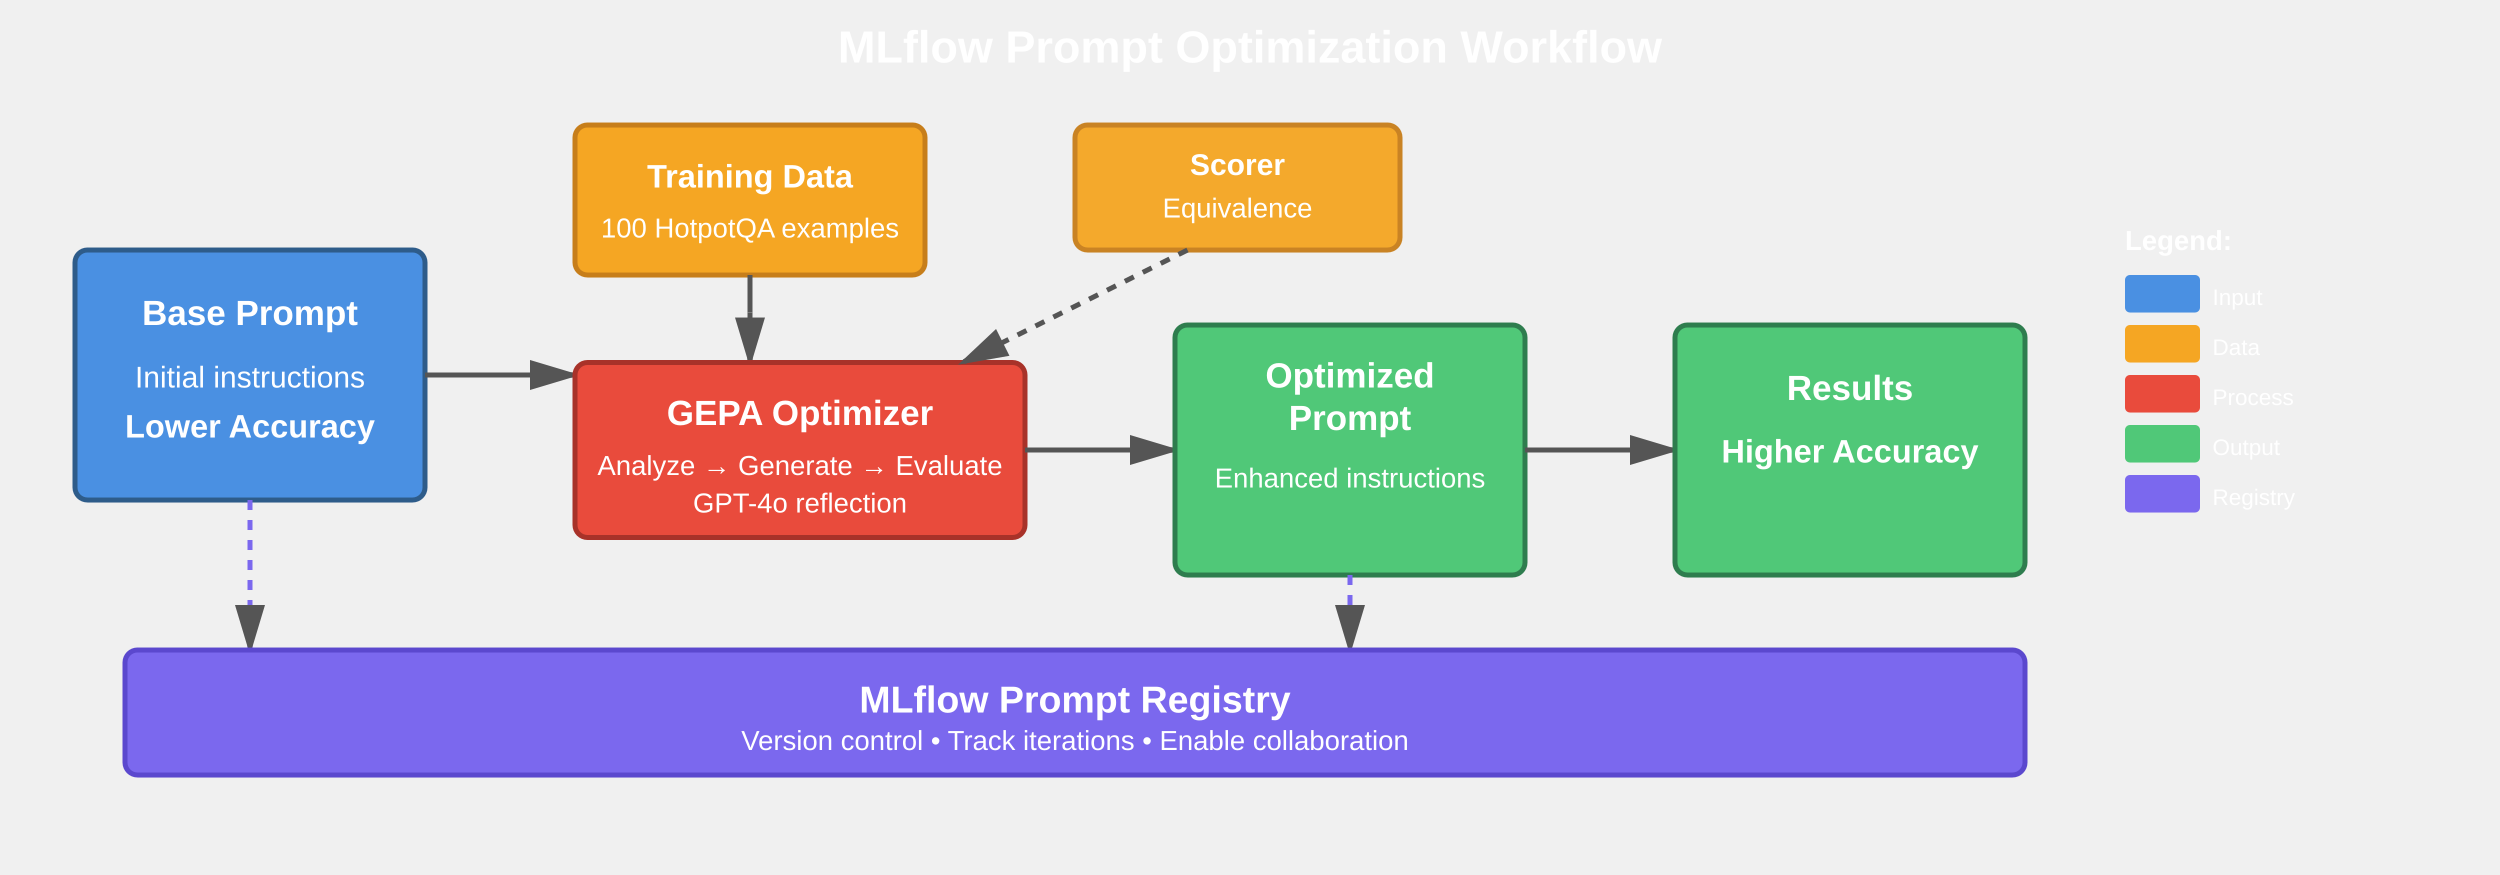
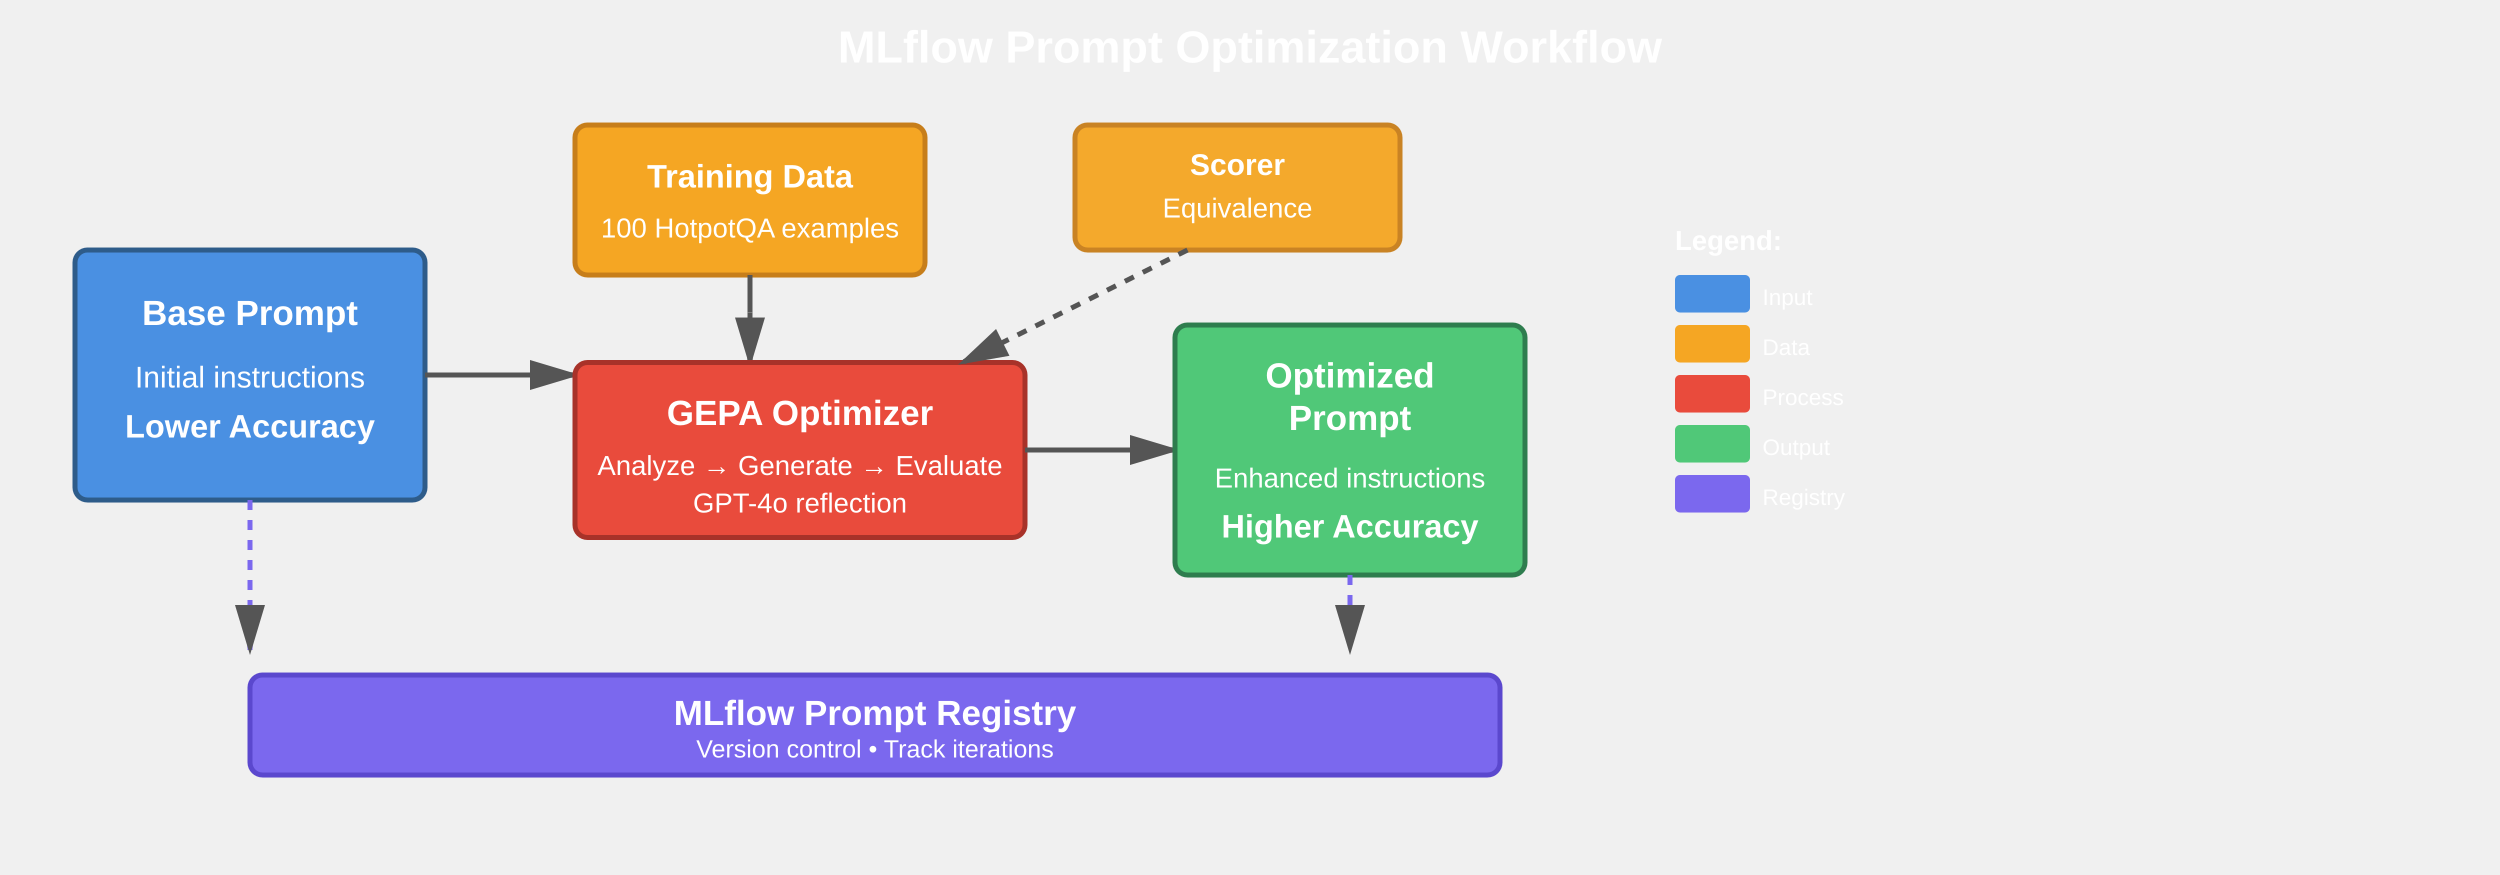
<svg xmlns="http://www.w3.org/2000/svg" viewBox="0 0 1000 350">
  <defs>
    <marker id="arrowhead" markerWidth="10" markerHeight="10" refX="9" refY="3" orient="auto">
      <polygon points="0 0, 10 3, 0 6" fill="#555" />
    </marker>
  </defs>
  <text x="500" y="25" fill="white" font-family="Arial, sans-serif" font-size="18" font-weight="bold" text-anchor="middle">
    MLflow Prompt Optimization Workflow
  </text>
  <rect x="30" y="100" width="140" height="100" rx="5" fill="#4A90E2" stroke="#2E5C8A" stroke-width="2" />
  <text x="100" y="130" fill="white" font-family="Arial" font-size="14" font-weight="bold" text-anchor="middle">Base Prompt</text>
  <text x="100" y="155" fill="white" font-family="Arial" font-size="12" text-anchor="middle">Initial instructions</text>
  <text x="100" y="175" fill="white" font-family="Arial" font-size="13" font-weight="bold" text-anchor="middle">Lower Accuracy</text>
  <line x1="100" y1="200" x2="100" y2="260" stroke="#7B68EE" stroke-width="2" stroke-dasharray="4,4" marker-end="url(#arrowhead)" />
  <line x1="170" y1="150" x2="230" y2="150" stroke="#555" stroke-width="2" marker-end="url(#arrowhead)" />
  <rect x="230" y="50" width="140" height="60" rx="5" fill="#F5A623" stroke="#C77E1A" stroke-width="2" />
  <text x="300" y="75" fill="white" font-family="Arial" font-size="13" font-weight="bold" text-anchor="middle">Training Data</text>
  <text x="300" y="95" fill="white" font-family="Arial" font-size="11" text-anchor="middle">100 HotpotQA examples</text>
  <line x1="300" y1="110" x2="300" y2="125" stroke="#555" stroke-width="2" />
  <line x1="300" y1="125" x2="300" y2="125" stroke="#555" stroke-width="2" />
  <line x1="300" y1="125" x2="300" y2="145" stroke="#555" stroke-width="2" marker-end="url(#arrowhead)" />
  <rect x="230" y="145" width="180" height="70" rx="5" fill="#E94B3C" stroke="#A83229" stroke-width="2" />
  <text x="320" y="170" fill="white" font-family="Arial" font-size="14" font-weight="bold" text-anchor="middle">GEPA Optimizer</text>
  <text x="320" y="190" fill="white" font-family="Arial" font-size="11" text-anchor="middle">Analyze → Generate → Evaluate</text>
  <text x="320" y="205" fill="white" font-family="Arial" font-size="11" text-anchor="middle">GPT-4o reflection</text>
  <line x1="410" y1="180" x2="470" y2="180" stroke="#555" stroke-width="2" marker-end="url(#arrowhead)" />
  <rect x="470" y="130" width="140" height="100" rx="5" fill="#50C878" stroke="#2E7D4E" stroke-width="2" />
  <text x="540" y="155" fill="white" font-family="Arial" font-size="14" font-weight="bold" text-anchor="middle">Optimized</text>
  <text x="540" y="172" fill="white" font-family="Arial" font-size="14" font-weight="bold" text-anchor="middle">Prompt</text>
  <text x="540" y="195" fill="white" font-family="Arial" font-size="11" text-anchor="middle">Enhanced instructions</text>
+   <text x="540" y="215" fill="white" font-family="Arial" font-size="13" font-weight="bold" text-anchor="middle">Higher Accuracy</text>
  <line x1="540" y1="230" x2="540" y2="260" stroke="#7B68EE" stroke-width="2" stroke-dasharray="4,4" marker-end="url(#arrowhead)" />
-   <line x1="610" y1="180" x2="670" y2="180" stroke="#555" stroke-width="2" marker-end="url(#arrowhead)" />
-   <rect x="670" y="130" width="140" height="100" rx="5" fill="#50C878" stroke="#2E7D4E" stroke-width="2" />
-   <text x="740" y="160" fill="white" font-family="Arial" font-size="14" font-weight="bold" text-anchor="middle">Results</text>
-   <text x="740" y="185" fill="white" font-family="Arial" font-size="13" font-weight="bold" text-anchor="middle">Higher Accuracy</text>
  <rect x="430" y="50" width="130" height="50" rx="5" fill="#F5A623" stroke="#C77E1A" stroke-width="2" opacity="0.95" />
  <text x="495" y="70" fill="white" font-family="Arial" font-size="12" font-weight="bold" text-anchor="middle">Scorer</text>
  <text x="495" y="87" fill="white" font-family="Arial" font-size="11" text-anchor="middle">Equivalence</text>
  <line x1="475" y1="100" x2="385" y2="145" stroke="#555" stroke-width="2" stroke-dasharray="4,4" marker-end="url(#arrowhead)" />
-   <rect x="50" y="260" width="760" height="50" rx="5" fill="#7B68EE" stroke="#5B48CE" stroke-width="2" />
-   <text x="430" y="285" fill="white" font-family="Arial" font-size="15" font-weight="bold" text-anchor="middle">MLflow Prompt Registry</text>
-   <text x="430" y="300" fill="white" font-family="Arial" font-size="11" text-anchor="middle">Version control • Track iterations • Enable collaboration</text>
-   <g transform="translate(850, 100)">
+   <rect x="100" y="270" width="500" height="40" rx="5" fill="#7B68EE" stroke="#5B48CE" stroke-width="2" />
+   <text x="350" y="290" fill="white" font-family="Arial" font-size="14" font-weight="bold" text-anchor="middle">MLflow Prompt Registry</text>
+   <text x="350" y="303" fill="white" font-family="Arial" font-size="10" text-anchor="middle">Version control • Track iterations</text>
+   <g transform="translate(670, 100)">
    <text x="0" y="0" fill="white" font-family="Arial" font-size="11" font-weight="bold">Legend:</text>
    <rect x="0" y="10" width="30" height="15" rx="2" fill="#4A90E2" />
    <text x="35" y="22" fill="white" font-family="Arial" font-size="9">Input</text>
    <rect x="0" y="30" width="30" height="15" rx="2" fill="#F5A623" />
    <text x="35" y="42" fill="white" font-family="Arial" font-size="9">Data</text>
    <rect x="0" y="50" width="30" height="15" rx="2" fill="#E94B3C" />
    <text x="35" y="62" fill="white" font-family="Arial" font-size="9">Process</text>
    <rect x="0" y="70" width="30" height="15" rx="2" fill="#50C878" />
    <text x="35" y="82" fill="white" font-family="Arial" font-size="9">Output</text>
    <rect x="0" y="90" width="30" height="15" rx="2" fill="#7B68EE" />
    <text x="35" y="102" fill="white" font-family="Arial" font-size="9">Registry</text>
  </g>
</svg>
